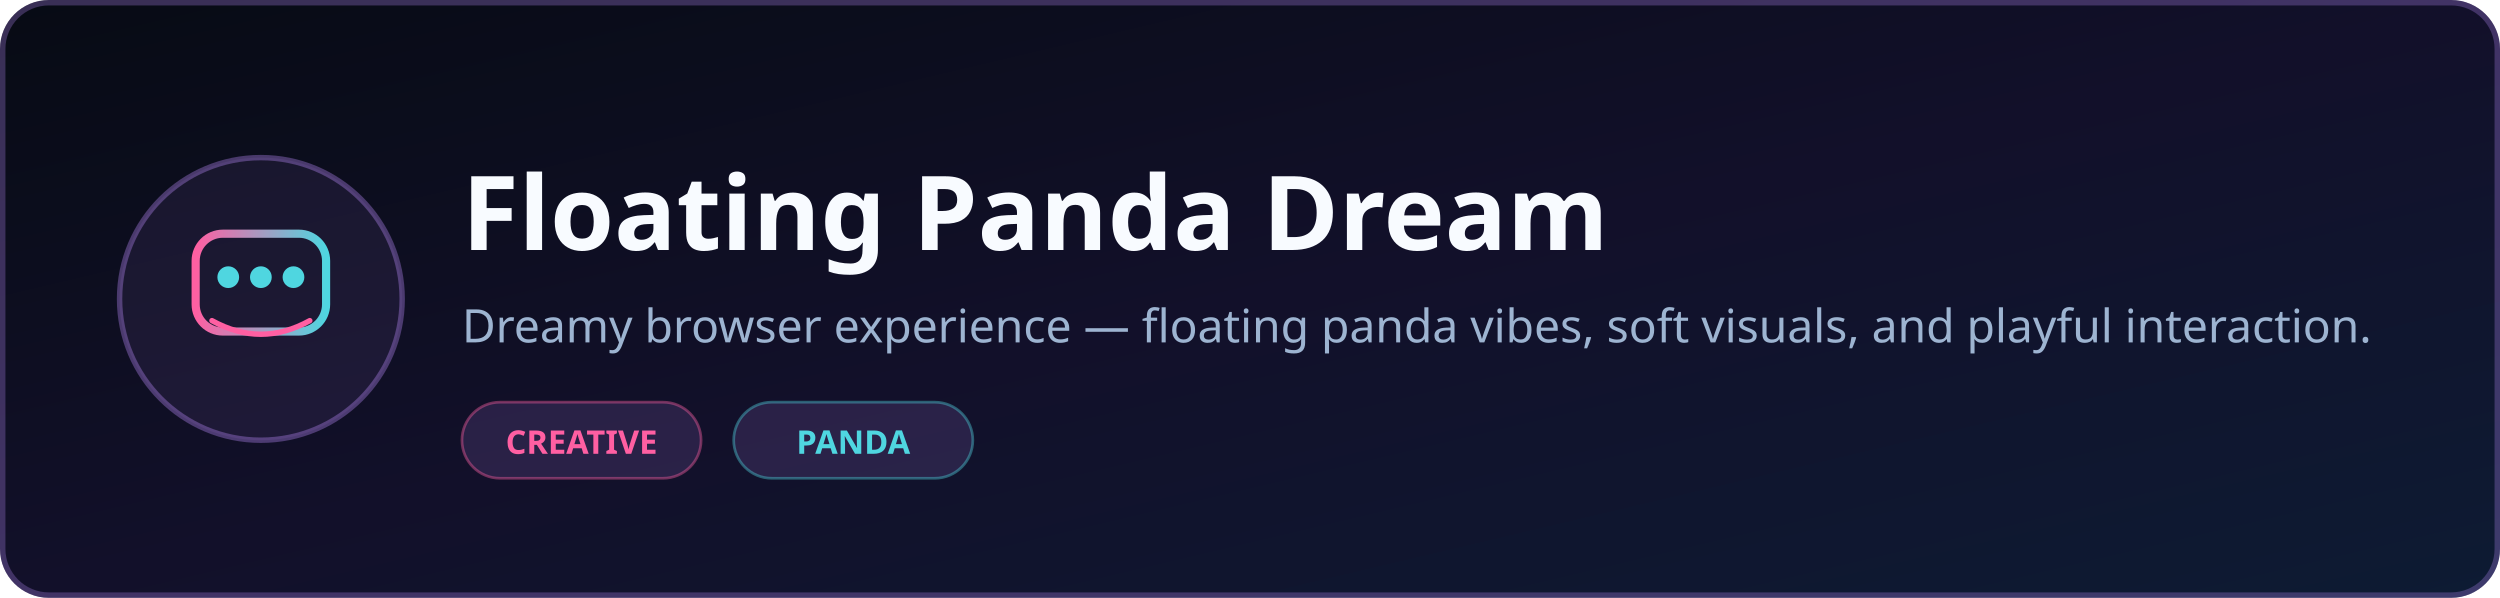
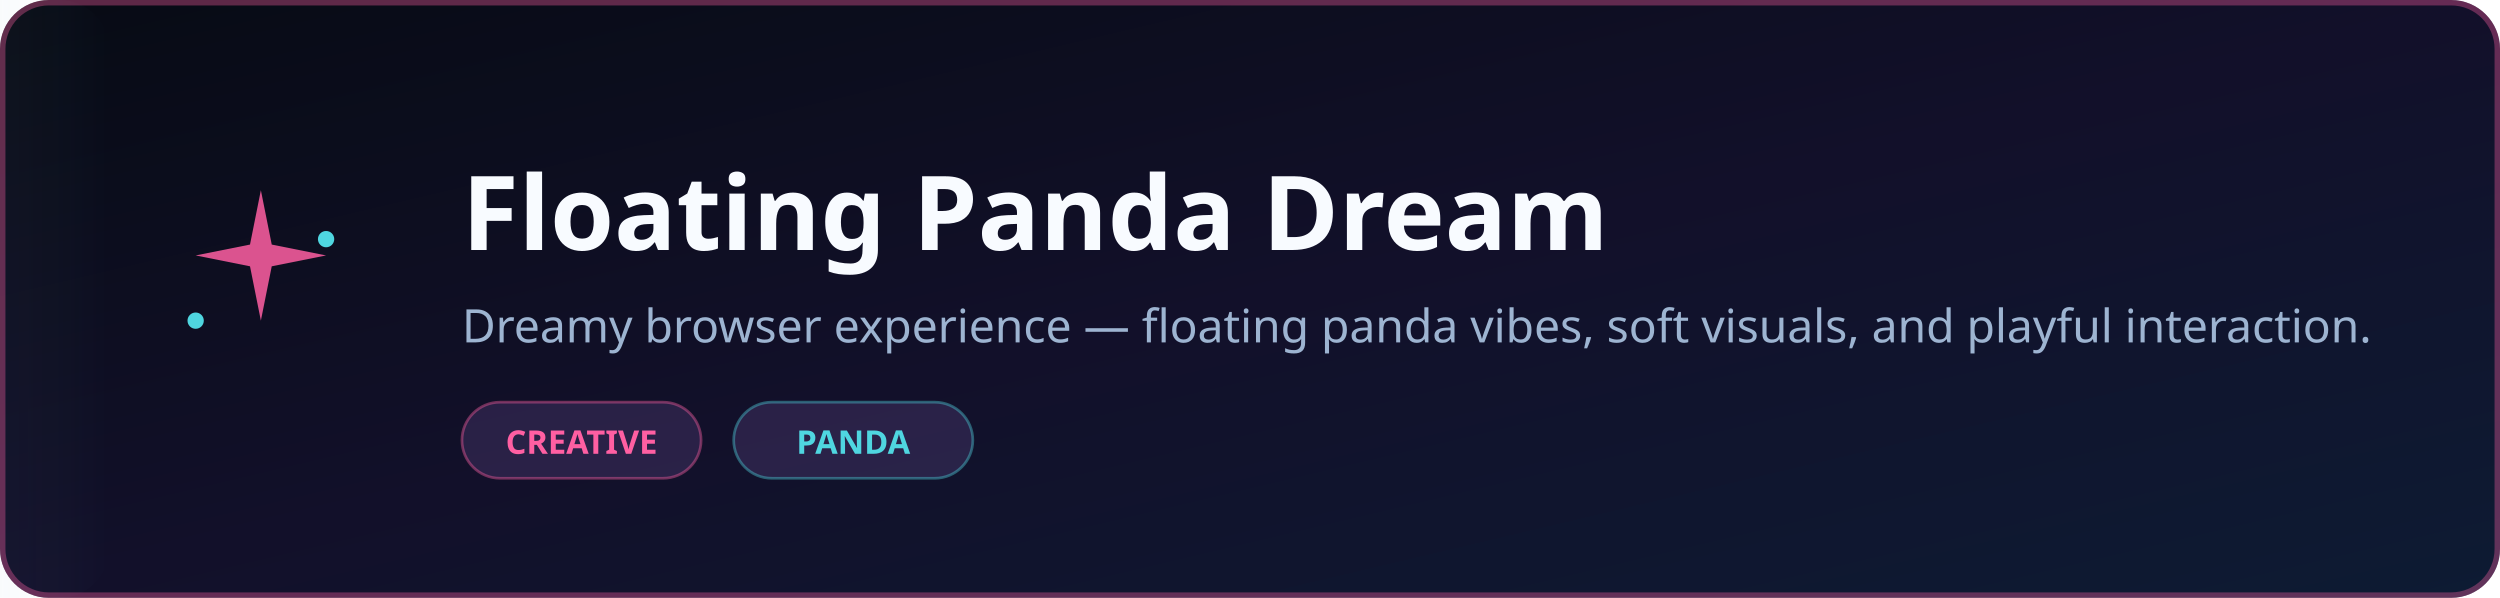
<svg xmlns="http://www.w3.org/2000/svg" width="920" height="220" viewBox="0 0 920 220" role="img" aria-label="Floating Panda Dream">
  <defs>
    <linearGradient id="bg" x1="0%" y1="0%" x2="100%" y2="100%">
      <stop offset="0%" stop-color="#070b14" />
      <stop offset="50%" stop-color="#12102a" />
      <stop offset="100%" stop-color="#0d1b33" />
    </linearGradient>
    <linearGradient id="accent" x1="0%" y1="0%" x2="100%" y2="0%">
      <stop offset="0%" stop-color="#ff5fa2" />
      <stop offset="100%" stop-color="#4fd6e0" />
    </linearGradient>
+     <linearGradient id="shimmer" x1="0%" y1="0%" x2="100%" y2="0%">
+       <stop offset="0%" stop-color="#ff5fa2" stop-opacity="0" />
+       <stop offset="50%" stop-color="#ff5fa2" stop-opacity="0.15" />
+       <stop offset="100%" stop-color="#4fd6e0" stop-opacity="0" />
+     </linearGradient>
  </defs>
  <rect width="920" height="220" rx="18" fill="url(#bg)" />
-   <rect x="1" y="1" width="918" height="218" rx="17" fill="none" stroke="rgba(188,140,255,0.28)" stroke-width="2" />
-   <circle cx="96" cy="110" r="52" fill="rgba(188,140,255,0.08)" stroke="rgba(188,140,255,0.35)" stroke-width="2" />
-   <rect x="72" y="86" width="48" height="36" rx="10" fill="none" stroke="url(#accent)" stroke-width="3" />
-   <circle cx="84" cy="102" r="4" fill="#4fd6e0" />
-   <circle cx="96" cy="102" r="4" fill="#4fd6e0" />
-   <circle cx="108" cy="102" r="4" fill="#4fd6e0" />
-   <path d="M78 118 Q96 128 114 118" fill="none" stroke="#ff5fa2" stroke-width="2" stroke-linecap="round" />
+   <rect x="-200" y="0" width="240" height="220" rx="18" fill="url(#shimmer)" opacity="0.9">
+     <animate attributeName="x" values="-240;920" dur="7s" repeatCount="indefinite" />
+   </rect>
+   <rect x="1" y="1" width="918" height="218" rx="17" fill="none" stroke="#ff5fa2" stroke-width="2" opacity="0.35">
+     <animate attributeName="opacity" values="0.35;0.65;0.35" dur="3s" repeatCount="indefinite" />
+   </rect>
+   <polygon points="96,70 100,90 120,94 100,98 96,118 92,98 72,94 92,90" fill="#ff5fa2" opacity="0.85">
+     <animateTransform attributeName="transform" type="rotate" values="0 96 94;15 96 94;-15 96 94;0 96 94" dur="2.5s" repeatCount="indefinite" />
+   </polygon>
+   <circle cx="72" cy="118" r="3" fill="#4fd6e0">
+     <animate attributeName="opacity" values="0;1;0" dur="1.5s" repeatCount="indefinite" />
+   </circle>
+   <circle cx="120" cy="88" r="3" fill="#4fd6e0">
+     <animate attributeName="opacity" values="0;1;0" dur="1.5s" begin="0.7s" repeatCount="indefinite" />
+   </circle>
  <text x="170" y="92" fill="#f8fbff" font-family="Segoe UI, system-ui, sans-serif" font-size="38" font-weight="800">Floating Panda Dream</text>
  <text x="170" y="126" fill="#9db4d1" font-family="Segoe UI, system-ui, sans-serif" font-size="17" font-weight="500">Dreamy browser experience — floating panda vibes, soft visuals, and playful interaction.</text>
-   <rect x="170" y="148" width="88" height="28" rx="14" fill="rgba(188,140,255,0.14)" stroke="#ff5fa266" stroke-width="1" />
+   <rect x="170" y="148" width="88" height="28" rx="14" fill="rgba(188,140,255,0.14)" stroke="#ff5fa266" stroke-width="1">
+     <animate attributeName="opacity" values="1;0.75;1" dur="2.5s" begin="0s" repeatCount="indefinite" />
+   </rect>
  <text x="214" y="167" fill="#ff5fa2" font-family="Segoe UI, system-ui, sans-serif" font-size="12" font-weight="700" text-anchor="middle">CREATIVE</text>
-   <rect x="270" y="148" width="88" height="28" rx="14" fill="rgba(188,140,255,0.14)" stroke="#4fd6e066" stroke-width="1" />
+   <rect x="270" y="148" width="88" height="28" rx="14" fill="rgba(188,140,255,0.14)" stroke="#4fd6e066" stroke-width="1">
+     <animate attributeName="opacity" values="1;0.75;1" dur="2.5s" begin="0.3s" repeatCount="indefinite" />
+   </rect>
  <text x="314" y="167" fill="#4fd6e0" font-family="Segoe UI, system-ui, sans-serif" font-size="12" font-weight="700" text-anchor="middle">PANDA</text>
</svg>
